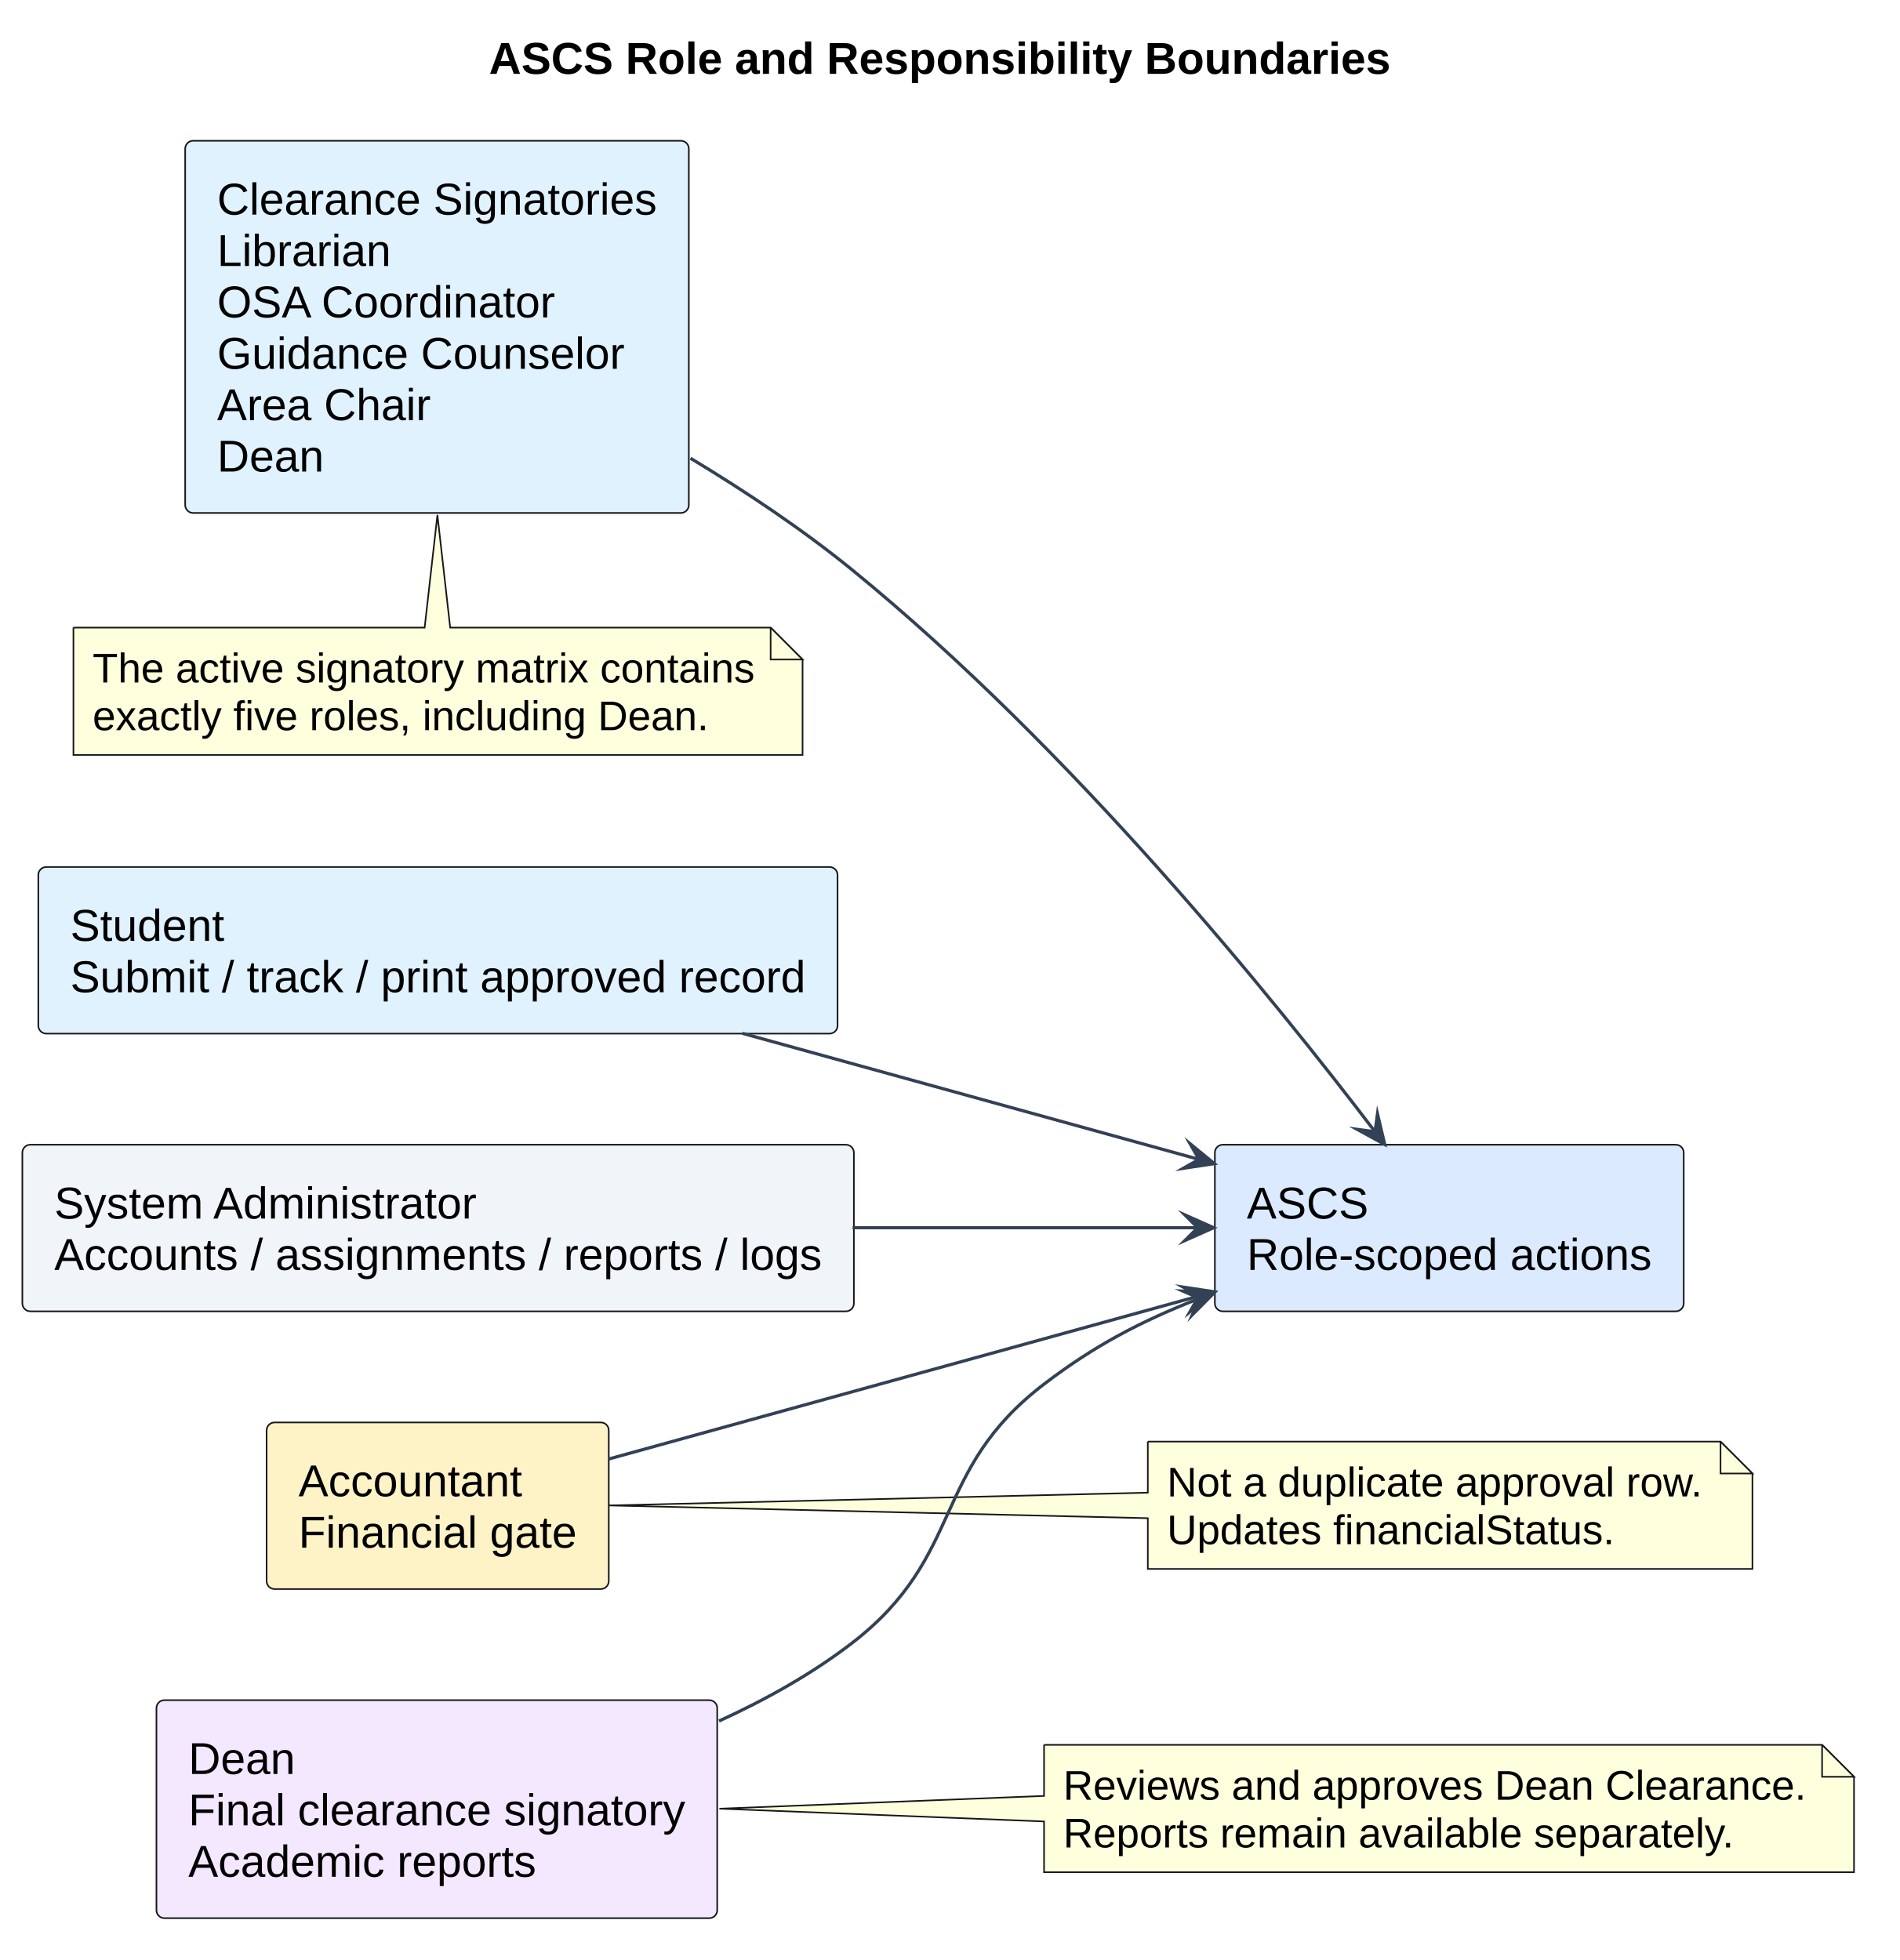
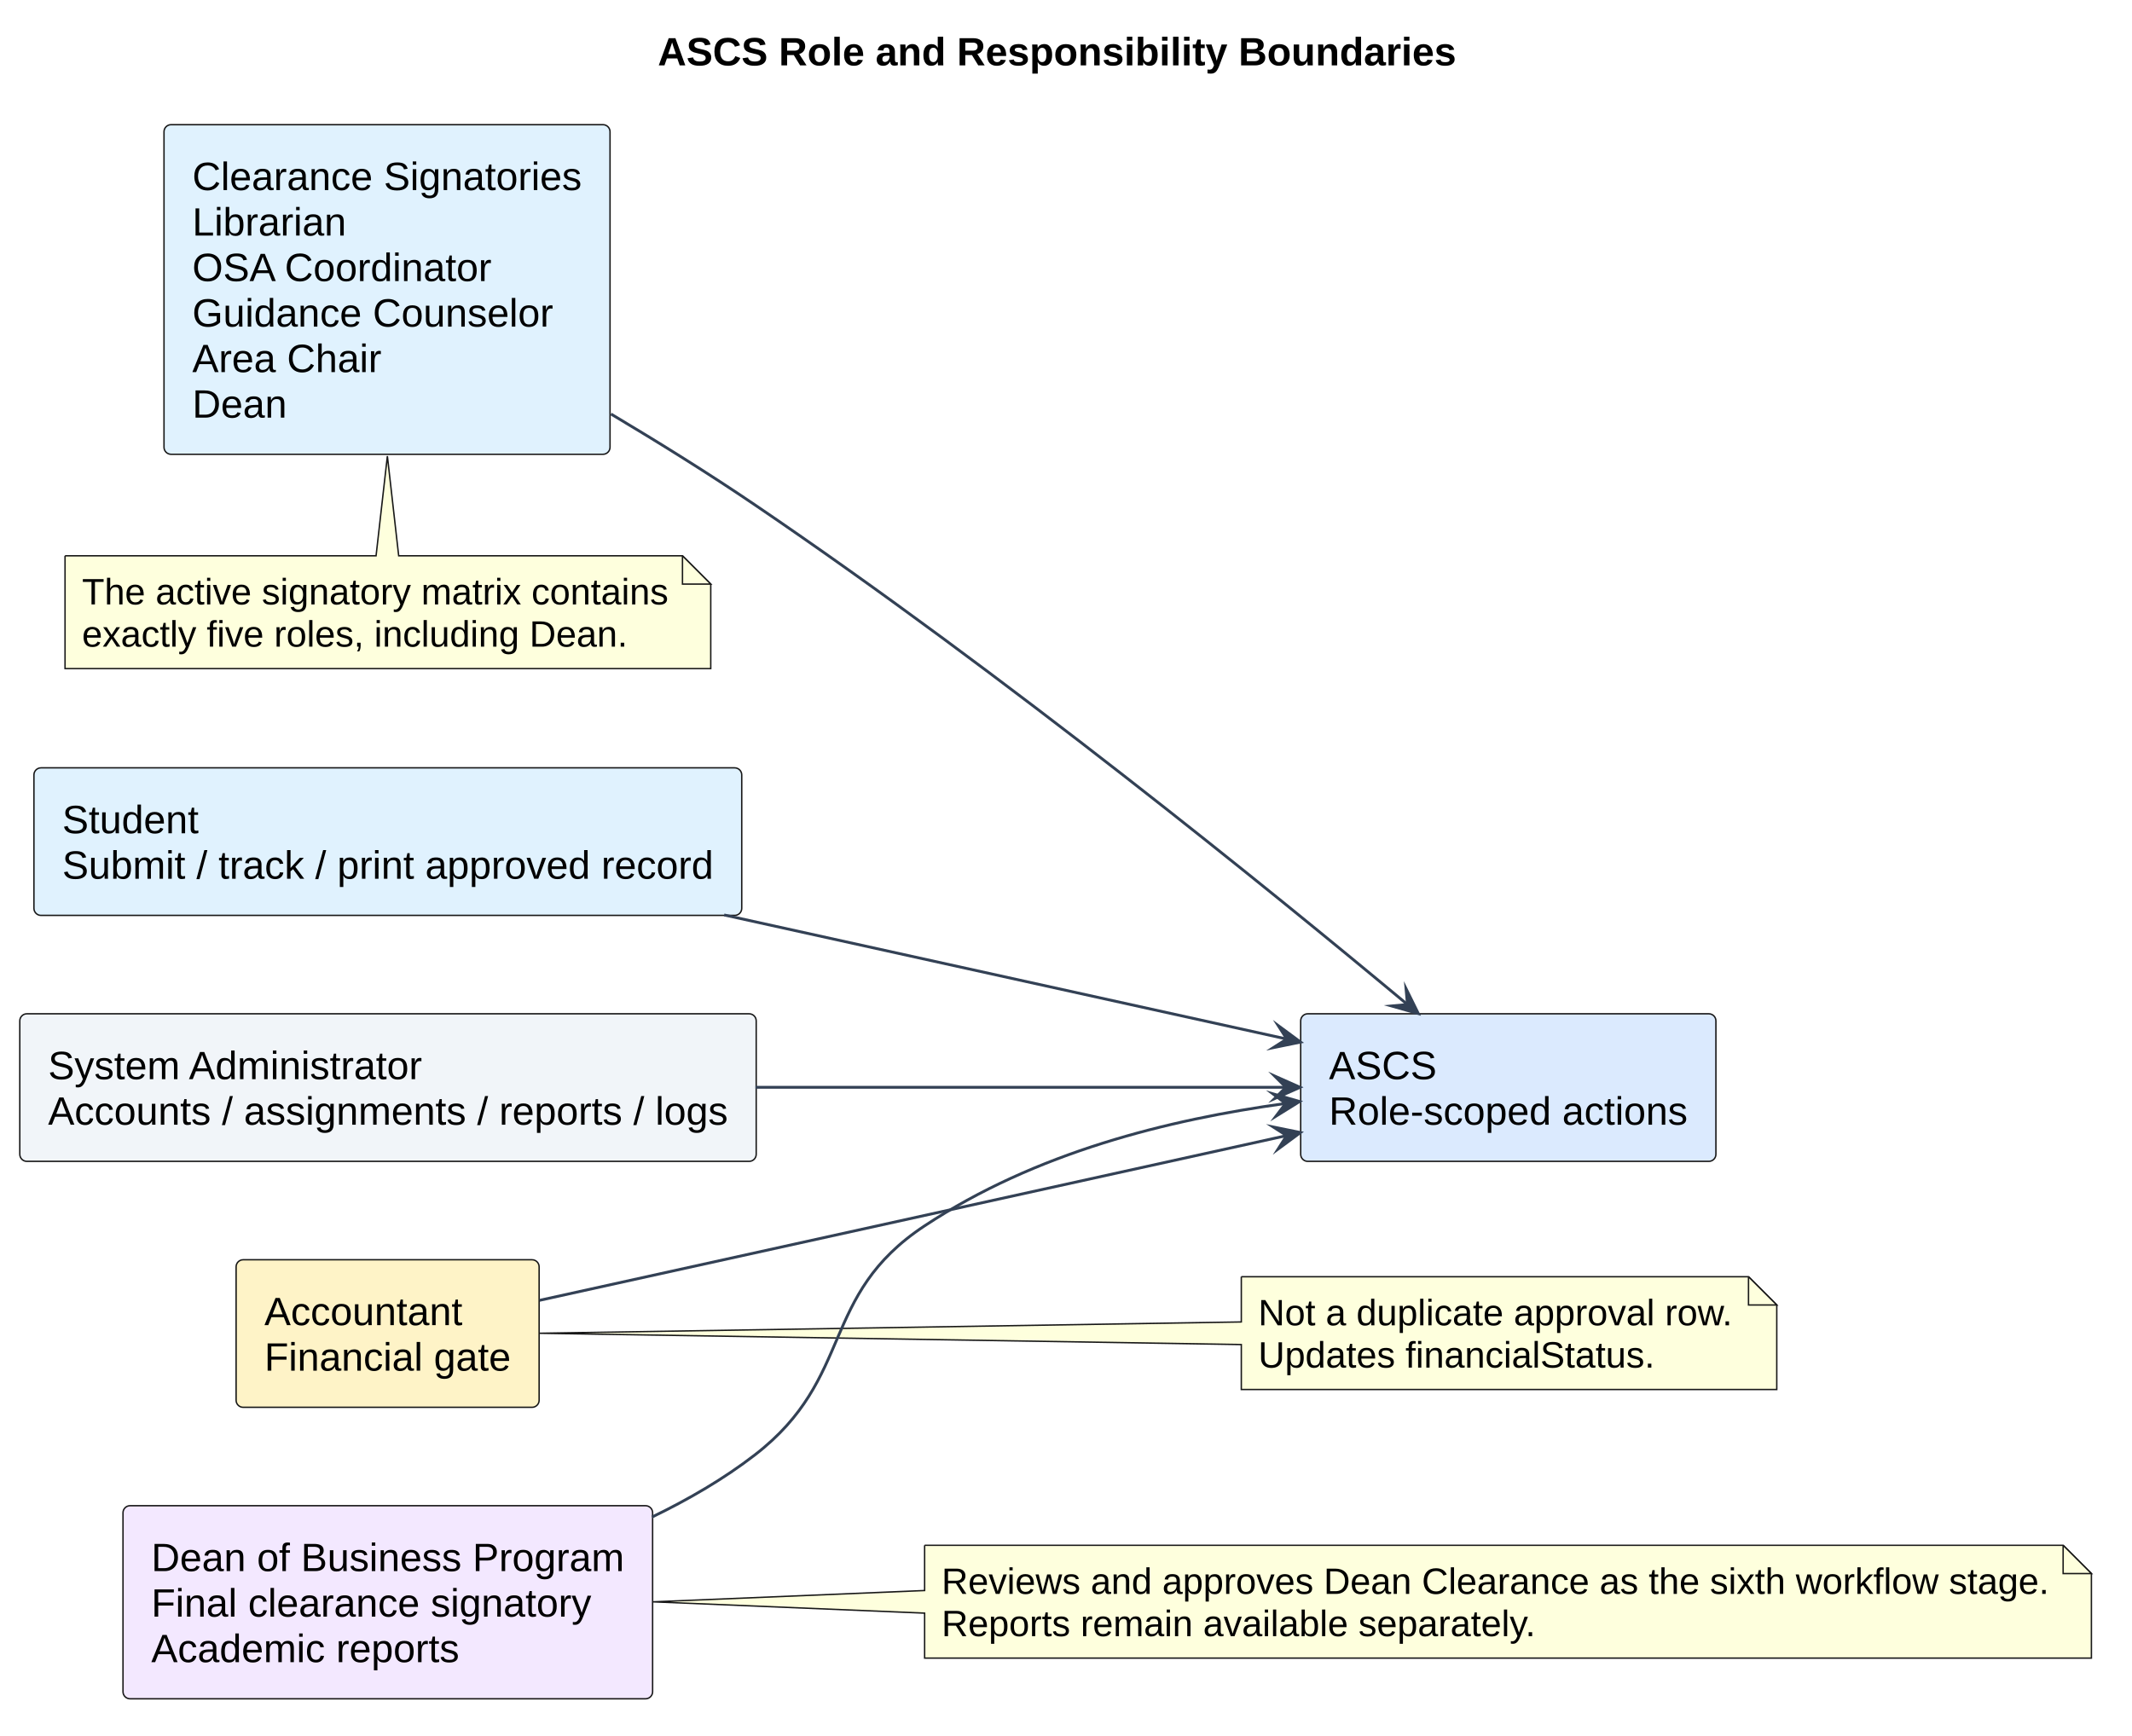
- <svg xmlns="http://www.w3.org/2000/svg" contentStyleType="text/css" data-diagram-type="DESCRIPTION" height="614px" preserveAspectRatio="none" style="width:595px;height:614px;background:#FFFFFF;" version="1.1" viewBox="0 0 595 614" width="595px" zoomAndPan="magnify">
+ <svg xmlns="http://www.w3.org/2000/svg" contentStyleType="text/css" data-diagram-type="DESCRIPTION" height="614px" preserveAspectRatio="none" style="width:754px;height:614px;background:#FFFFFF;" version="1.1" viewBox="0 0 754 614" width="754px" zoomAndPan="magnify">
  <defs />
  <g>
    <g class="title" data-source-line="1">
-       <text fill="#000000" font-family="Arial" font-size="14" font-weight="700" lengthAdjust="spacing" textLength="282.379" x="153.154" y="23.132">ASCS Role and Responsibility Boundaries</text>
+       <text fill="#000000" font-family="Arial" font-size="14" font-weight="700" lengthAdjust="spacing" textLength="282.379" x="232.633" y="23.132">ASCS Role and Responsibility Boundaries</text>
    </g>
    <g class="entity" data-qualified-name="Student" data-source-line="8" id="ent0001">
      <rect fill="#E0F2FE" height="52.197" rx="2.5" ry="2.5" style="stroke:#181818;stroke-width:0.5;" width="250.323" x="12" y="271.599" />
      <text fill="#000000" font-family="Arial" font-size="14" lengthAdjust="spacing" textLength="48.262" x="22" y="294.731">Student</text>
      <text fill="#000000" font-family="Arial" font-size="14" lengthAdjust="spacing" textLength="230.323" x="22" y="310.829">Submit / track / print approved record</text>
    </g>
    <g class="entity" data-qualified-name="Signatories" data-source-line="9" id="ent0002">
      <rect fill="#E0F2FE" height="116.592" rx="2.5" ry="2.5" style="stroke:#181818;stroke-width:0.5;" width="157.744" x="58" y="44.099" />
      <text fill="#000000" font-family="Arial" font-size="14" lengthAdjust="spacing" textLength="137.744" x="68" y="67.231">Clearance Signatories</text>
      <text fill="#000000" font-family="Arial" font-size="14" lengthAdjust="spacing" textLength="54.476" x="68" y="83.329">Librarian</text>
      <text fill="#000000" font-family="Arial" font-size="14" lengthAdjust="spacing" textLength="106.606" x="68" y="99.428">OSA Coordinator</text>
      <text fill="#000000" font-family="Arial" font-size="14" lengthAdjust="spacing" textLength="127.634" x="68" y="115.526">Guidance Counselor</text>
      <text fill="#000000" font-family="Arial" font-size="14" lengthAdjust="spacing" textLength="66.917" x="68" y="131.625">Area Chair</text>
      <text fill="#000000" font-family="Arial" font-size="14" lengthAdjust="spacing" textLength="33.469" x="68" y="147.724">Dean</text>
    </g>
    <g class="entity" data-qualified-name="Accountant" data-source-line="10" id="ent0003">
      <rect fill="#FEF3C7" height="52.197" rx="2.5" ry="2.5" style="stroke:#181818;stroke-width:0.5;" width="107.165" x="83.5" y="445.599" />
      <text fill="#000000" font-family="Arial" font-size="14" lengthAdjust="spacing" textLength="70.048" x="93.5" y="468.731">Accountant</text>
      <text fill="#000000" font-family="Arial" font-size="14" lengthAdjust="spacing" textLength="87.165" x="93.5" y="484.829">Financial gate</text>
    </g>
    <g class="entity" data-qualified-name="Dean" data-source-line="11" id="ent0004">
-       <rect fill="#F3E8FF" height="68.296" rx="2.5" ry="2.5" style="stroke:#181818;stroke-width:0.5;" width="175.634" x="49" y="532.599" />
-       <text fill="#000000" font-family="Arial" font-size="14" lengthAdjust="spacing" textLength="33.469" x="59" y="555.731">Dean</text>
-       <text fill="#000000" font-family="Arial" font-size="14" lengthAdjust="spacing" textLength="155.634" x="59" y="571.829">Final clearance signatory</text>
-       <text fill="#000000" font-family="Arial" font-size="14" lengthAdjust="spacing" textLength="108.931" x="59" y="587.928">Academic reports</text>
+       <rect fill="#F3E8FF" height="68.296" rx="2.5" ry="2.5" style="stroke:#181818;stroke-width:0.5;" width="187.303" x="43.5" y="532.599" />
+       <text fill="#000000" font-family="Arial" font-size="14" lengthAdjust="spacing" textLength="167.303" x="53.5" y="555.731">Dean of Business Program</text>
+       <text fill="#000000" font-family="Arial" font-size="14" lengthAdjust="spacing" textLength="155.634" x="53.5" y="571.829">Final clearance signatory</text>
+       <text fill="#000000" font-family="Arial" font-size="14" lengthAdjust="spacing" textLength="108.931" x="53.5" y="587.928">Academic reports</text>
    </g>
    <g class="entity" data-qualified-name="Admin" data-source-line="12" id="ent0005">
      <rect fill="#F1F5F9" height="52.197" rx="2.5" ry="2.5" style="stroke:#181818;stroke-width:0.5;" width="260.44" x="7" y="358.599" />
      <text fill="#000000" font-family="Arial" font-size="14" lengthAdjust="spacing" textLength="133.034" x="17" y="381.731">System Administrator</text>
      <text fill="#000000" font-family="Arial" font-size="14" lengthAdjust="spacing" textLength="240.44" x="17" y="397.829">Accounts / assignments / reports / logs</text>
    </g>
    <g class="entity" data-qualified-name="ASCS" data-source-line="13" id="ent0006">
-       <rect fill="#DBEAFE" height="52.197" rx="2.5" ry="2.5" style="stroke:#181818;stroke-width:0.5;" width="146.848" x="380.5" y="358.599" />
-       <text fill="#000000" font-family="Arial" font-size="14" lengthAdjust="spacing" textLength="38.124" x="390.5" y="381.731">ASCS</text>
-       <text fill="#000000" font-family="Arial" font-size="14" lengthAdjust="spacing" textLength="126.848" x="390.5" y="397.829">Role-scoped actions</text>
+       <rect fill="#DBEAFE" height="52.197" rx="2.5" ry="2.5" style="stroke:#181818;stroke-width:0.5;" width="146.848" x="460" y="358.599" />
+       <text fill="#000000" font-family="Arial" font-size="14" lengthAdjust="spacing" textLength="38.124" x="470" y="381.731">ASCS</text>
+       <text fill="#000000" font-family="Arial" font-size="14" lengthAdjust="spacing" textLength="126.848" x="470" y="397.829">Role-scoped actions</text>
    </g>
    <g class="entity" data-qualified-name="GMN12" data-source-line="22" id="ent0013">
-       <path d="M359.5,451.599 L359.5,467.599 L190.72,471.599 L359.5,475.599 L359.5,491.496 A0,0 0 0 0 359.5,491.496 L548.872,491.496 A0,0 0 0 0 548.872,491.496 L548.872,461.599 L538.872,451.599 L359.5,451.599 A0,0 0 0 0 359.5,451.599" fill="#FEFFDD" style="stroke:#181818;stroke-width:0.5;" />
-       <path d="M538.872,451.599 L538.872,461.599 L548.872,461.599 L538.872,451.599" fill="#FEFFDD" style="stroke:#181818;stroke-width:0.5;" />
-       <text fill="#000000" font-family="Arial" font-size="13" lengthAdjust="spacing" textLength="168.372" x="365.5" y="468.793">Not a duplicate approval row.</text>
-       <text fill="#000000" font-family="Arial" font-size="13" lengthAdjust="spacing" textLength="140.194" x="365.5" y="483.741">Updates financialStatus.</text>
+       <path d="M439,451.599 L439,467.599 L190.79,471.599 L439,475.599 L439,491.496 A0,0 0 0 0 439,491.496 L628.372,491.496 A0,0 0 0 0 628.372,491.496 L628.372,461.599 L618.372,451.599 L439,451.599 A0,0 0 0 0 439,451.599" fill="#FEFFDD" style="stroke:#181818;stroke-width:0.5;" />
+       <path d="M618.372,451.599 L618.372,461.599 L628.372,461.599 L618.372,451.599" fill="#FEFFDD" style="stroke:#181818;stroke-width:0.5;" />
+       <text fill="#000000" font-family="Arial" font-size="13" lengthAdjust="spacing" textLength="168.372" x="445" y="468.793">Not a duplicate approval row.</text>
+       <text fill="#000000" font-family="Arial" font-size="13" lengthAdjust="spacing" textLength="140.194" x="445" y="483.741">Updates financialStatus.</text>
    </g>
    <g class="entity" data-qualified-name="GMN15" data-source-line="27" id="ent0016">
-       <path d="M327,546.599 L327,562.599 L225.33,566.599 L327,570.599 L327,586.496 A0,0 0 0 0 327,586.496 L580.686,586.496 A0,0 0 0 0 580.686,586.496 L580.686,556.599 L570.686,546.599 L327,546.599 A0,0 0 0 0 327,546.599" fill="#FEFFDD" style="stroke:#181818;stroke-width:0.5;" />
-       <path d="M570.686,546.599 L570.686,556.599 L580.686,556.599 L570.686,546.599" fill="#FEFFDD" style="stroke:#181818;stroke-width:0.5;" />
-       <text fill="#000000" font-family="Arial" font-size="13" lengthAdjust="spacing" textLength="232.686" x="333" y="563.793">Reviews and approves Dean Clearance.</text>
+       <path d="M327,546.599 L327,562.599 L230.99,566.599 L327,570.599 L327,586.496 A0,0 0 0 0 327,586.496 L739.644,586.496 A0,0 0 0 0 739.644,586.496 L739.644,556.599 L729.644,546.599 L327,546.599 A0,0 0 0 0 327,546.599" fill="#FEFFDD" style="stroke:#181818;stroke-width:0.5;" />
+       <path d="M729.644,546.599 L729.644,556.599 L739.644,556.599 L729.644,546.599" fill="#FEFFDD" style="stroke:#181818;stroke-width:0.5;" />
+       <text fill="#000000" font-family="Arial" font-size="13" lengthAdjust="spacing" textLength="391.644" x="333" y="563.793">Reviews and approves Dean Clearance as the sixth workflow stage.</text>
      <text fill="#000000" font-family="Arial" font-size="13" lengthAdjust="spacing" textLength="210.996" x="333" y="578.741">Reports remain available separately.</text>
    </g>
    <g class="entity" data-qualified-name="GMN18" data-source-line="32" id="ent0019">
      <path d="M23,196.599 L23,236.496 A0,0 0 0 0 23,236.496 L251.365,236.496 A0,0 0 0 0 251.365,236.496 L251.365,206.599 L241.365,196.599 L141,196.599 L137,161.329 L133,196.599 L23,196.599 A0,0 0 0 0 23,196.599" fill="#FEFFDD" style="stroke:#181818;stroke-width:0.5;" />
      <path d="M241.365,196.599 L241.365,206.599 L251.365,206.599 L241.365,196.599" fill="#FEFFDD" style="stroke:#181818;stroke-width:0.5;" />
      <text fill="#000000" font-family="Arial" font-size="13" lengthAdjust="spacing" textLength="207.365" x="29" y="213.792">The active signatory matrix contains</text>
      <text fill="#000000" font-family="Arial" font-size="13" lengthAdjust="spacing" textLength="192.931" x="29" y="228.741">exactly five roles, including Dean.</text>
    </g>
    <g class="link" data-entity-1="ent0001" data-entity-2="ent0006" data-link-type="dependency" data-source-line="15" id="lnk7">
-       <path d="M232.51,323.699 C279.9,336.789 331.58,351.068 375.52,363.198" fill="none" id="Student-to-ASCS" style="stroke:#334155;stroke-width:1;" />
-       <polygon fill="#334155" points="380.34,364.529,372.729,358.278,375.52,363.198,370.6,365.99,380.34,364.529" style="stroke:#334155;stroke-width:1;stroke-linejoin:miter;stroke-miterlimit:10;" />
+       <path d="M256.1,323.639 C322.38,338.259 398.077,354.951 455.087,367.531" fill="none" id="Student-to-ASCS" style="stroke:#334155;stroke-width:1;" />
+       <polygon fill="#334155" points="459.97,368.609,452.043,362.763,455.087,367.531,450.32,370.575,459.97,368.609" style="stroke:#334155;stroke-width:1;stroke-linejoin:miter;stroke-miterlimit:10;" />
    </g>
    <g class="link" data-entity-1="ent0002" data-entity-2="ent0006" data-link-type="dependency" data-source-line="16" id="lnk8">
-       <path d="M216.26,143.549 C233.64,154.029 251.49,165.949 267,178.599 C335.88,234.799 399.062,313.01 430.672,354.54" fill="none" id="Signatories-to-ASCS" style="stroke:#334155;stroke-width:1;" />
-       <polygon fill="#334155" points="433.7,358.519,431.432,348.935,430.672,354.54,425.066,353.78,433.7,358.519" style="stroke:#334155;stroke-width:1;stroke-linejoin:miter;stroke-miterlimit:10;" />
+       <path d="M216.08,146.439 C233.12,156.599 250.87,167.649 267,178.599 C355.35,238.539 449.22,314.847 497.76,355.317" fill="none" id="Signatories-to-ASCS" style="stroke:#334155;stroke-width:1;" />
+       <polygon fill="#334155" points="501.6,358.519,497.249,349.683,497.76,355.317,492.126,355.828,501.6,358.519" style="stroke:#334155;stroke-width:1;stroke-linejoin:miter;stroke-miterlimit:10;" />
    </g>
    <g class="link" data-entity-1="ent0003" data-entity-2="ent0006" data-link-type="dependency" data-source-line="17" id="lnk9">
-       <path d="M190.72,457.039 C242.65,442.699 317.57,422 375.5,406" fill="none" id="Accountant-to-ASCS" style="stroke:#334155;stroke-width:1;" />
-       <polygon fill="#334155" points="380.32,404.669,370.58,403.209,375.5,406,372.71,410.92,380.32,404.669" style="stroke:#334155;stroke-width:1;stroke-linejoin:miter;stroke-miterlimit:10;" />
+       <path d="M190.79,459.959 C260.08,444.679 377.117,418.866 455.047,401.676" fill="none" id="Accountant-to-ASCS" style="stroke:#334155;stroke-width:1;" />
+       <polygon fill="#334155" points="459.93,400.599,450.28,398.631,455.047,401.676,452.003,406.443,459.93,400.599" style="stroke:#334155;stroke-width:1;stroke-linejoin:miter;stroke-miterlimit:10;" />
    </g>
    <g class="link" data-entity-1="ent0004" data-entity-2="ent0006" data-link-type="dependency" data-source-line="18" id="lnk10">
-       <path d="M225.2,539.139 C239.93,532.399 254.49,524.269 267,514.599 C302.44,487.199 291.39,460.789 327,433.599 C342.76,421.559 357.194,413.961 375.694,406.721" fill="none" id="Dean-to-ASCS" style="stroke:#334155;stroke-width:1;" />
-       <polygon fill="#334155" points="380.35,404.899,370.511,404.454,375.694,406.721,373.427,411.904,380.35,404.899" style="stroke:#334155;stroke-width:1;stroke-linejoin:miter;stroke-miterlimit:10;" />
+       <path d="M230.59,536.609 C243.46,530.389 256.02,523.089 267,514.599 C302.44,487.199 289.62,458.289 327,433.599 C366.33,407.629 412.997,396.062 454.667,390.312" fill="none" id="Dean-to-ASCS" style="stroke:#334155;stroke-width:1;" />
+       <polygon fill="#334155" points="459.62,389.629,450.158,386.896,454.667,390.312,451.251,394.821,459.62,389.629" style="stroke:#334155;stroke-width:1;stroke-linejoin:miter;stroke-miterlimit:10;" />
    </g>
    <g class="link" data-entity-1="ent0005" data-entity-2="ent0006" data-link-type="dependency" data-source-line="19" id="lnk11">
-       <path d="M267.03,384.599 C305.6,384.599 341.52,384.599 375.13,384.599" fill="none" id="Admin-to-ASCS" style="stroke:#334155;stroke-width:1;" />
-       <polygon fill="#334155" points="380.13,384.599,371.13,380.599,375.13,384.599,371.13,388.599,380.13,384.599" style="stroke:#334155;stroke-width:1;stroke-linejoin:miter;stroke-miterlimit:10;" />
+       <path d="M267.17,384.599 C331.1,384.599 400.91,384.599 454.77,384.599" fill="none" id="Admin-to-ASCS" style="stroke:#334155;stroke-width:1;" />
+       <polygon fill="#334155" points="459.77,384.599,450.77,380.599,454.77,384.599,450.77,388.599,459.77,384.599" style="stroke:#334155;stroke-width:1;stroke-linejoin:miter;stroke-miterlimit:10;" />
    </g>
  </g>
</svg>
